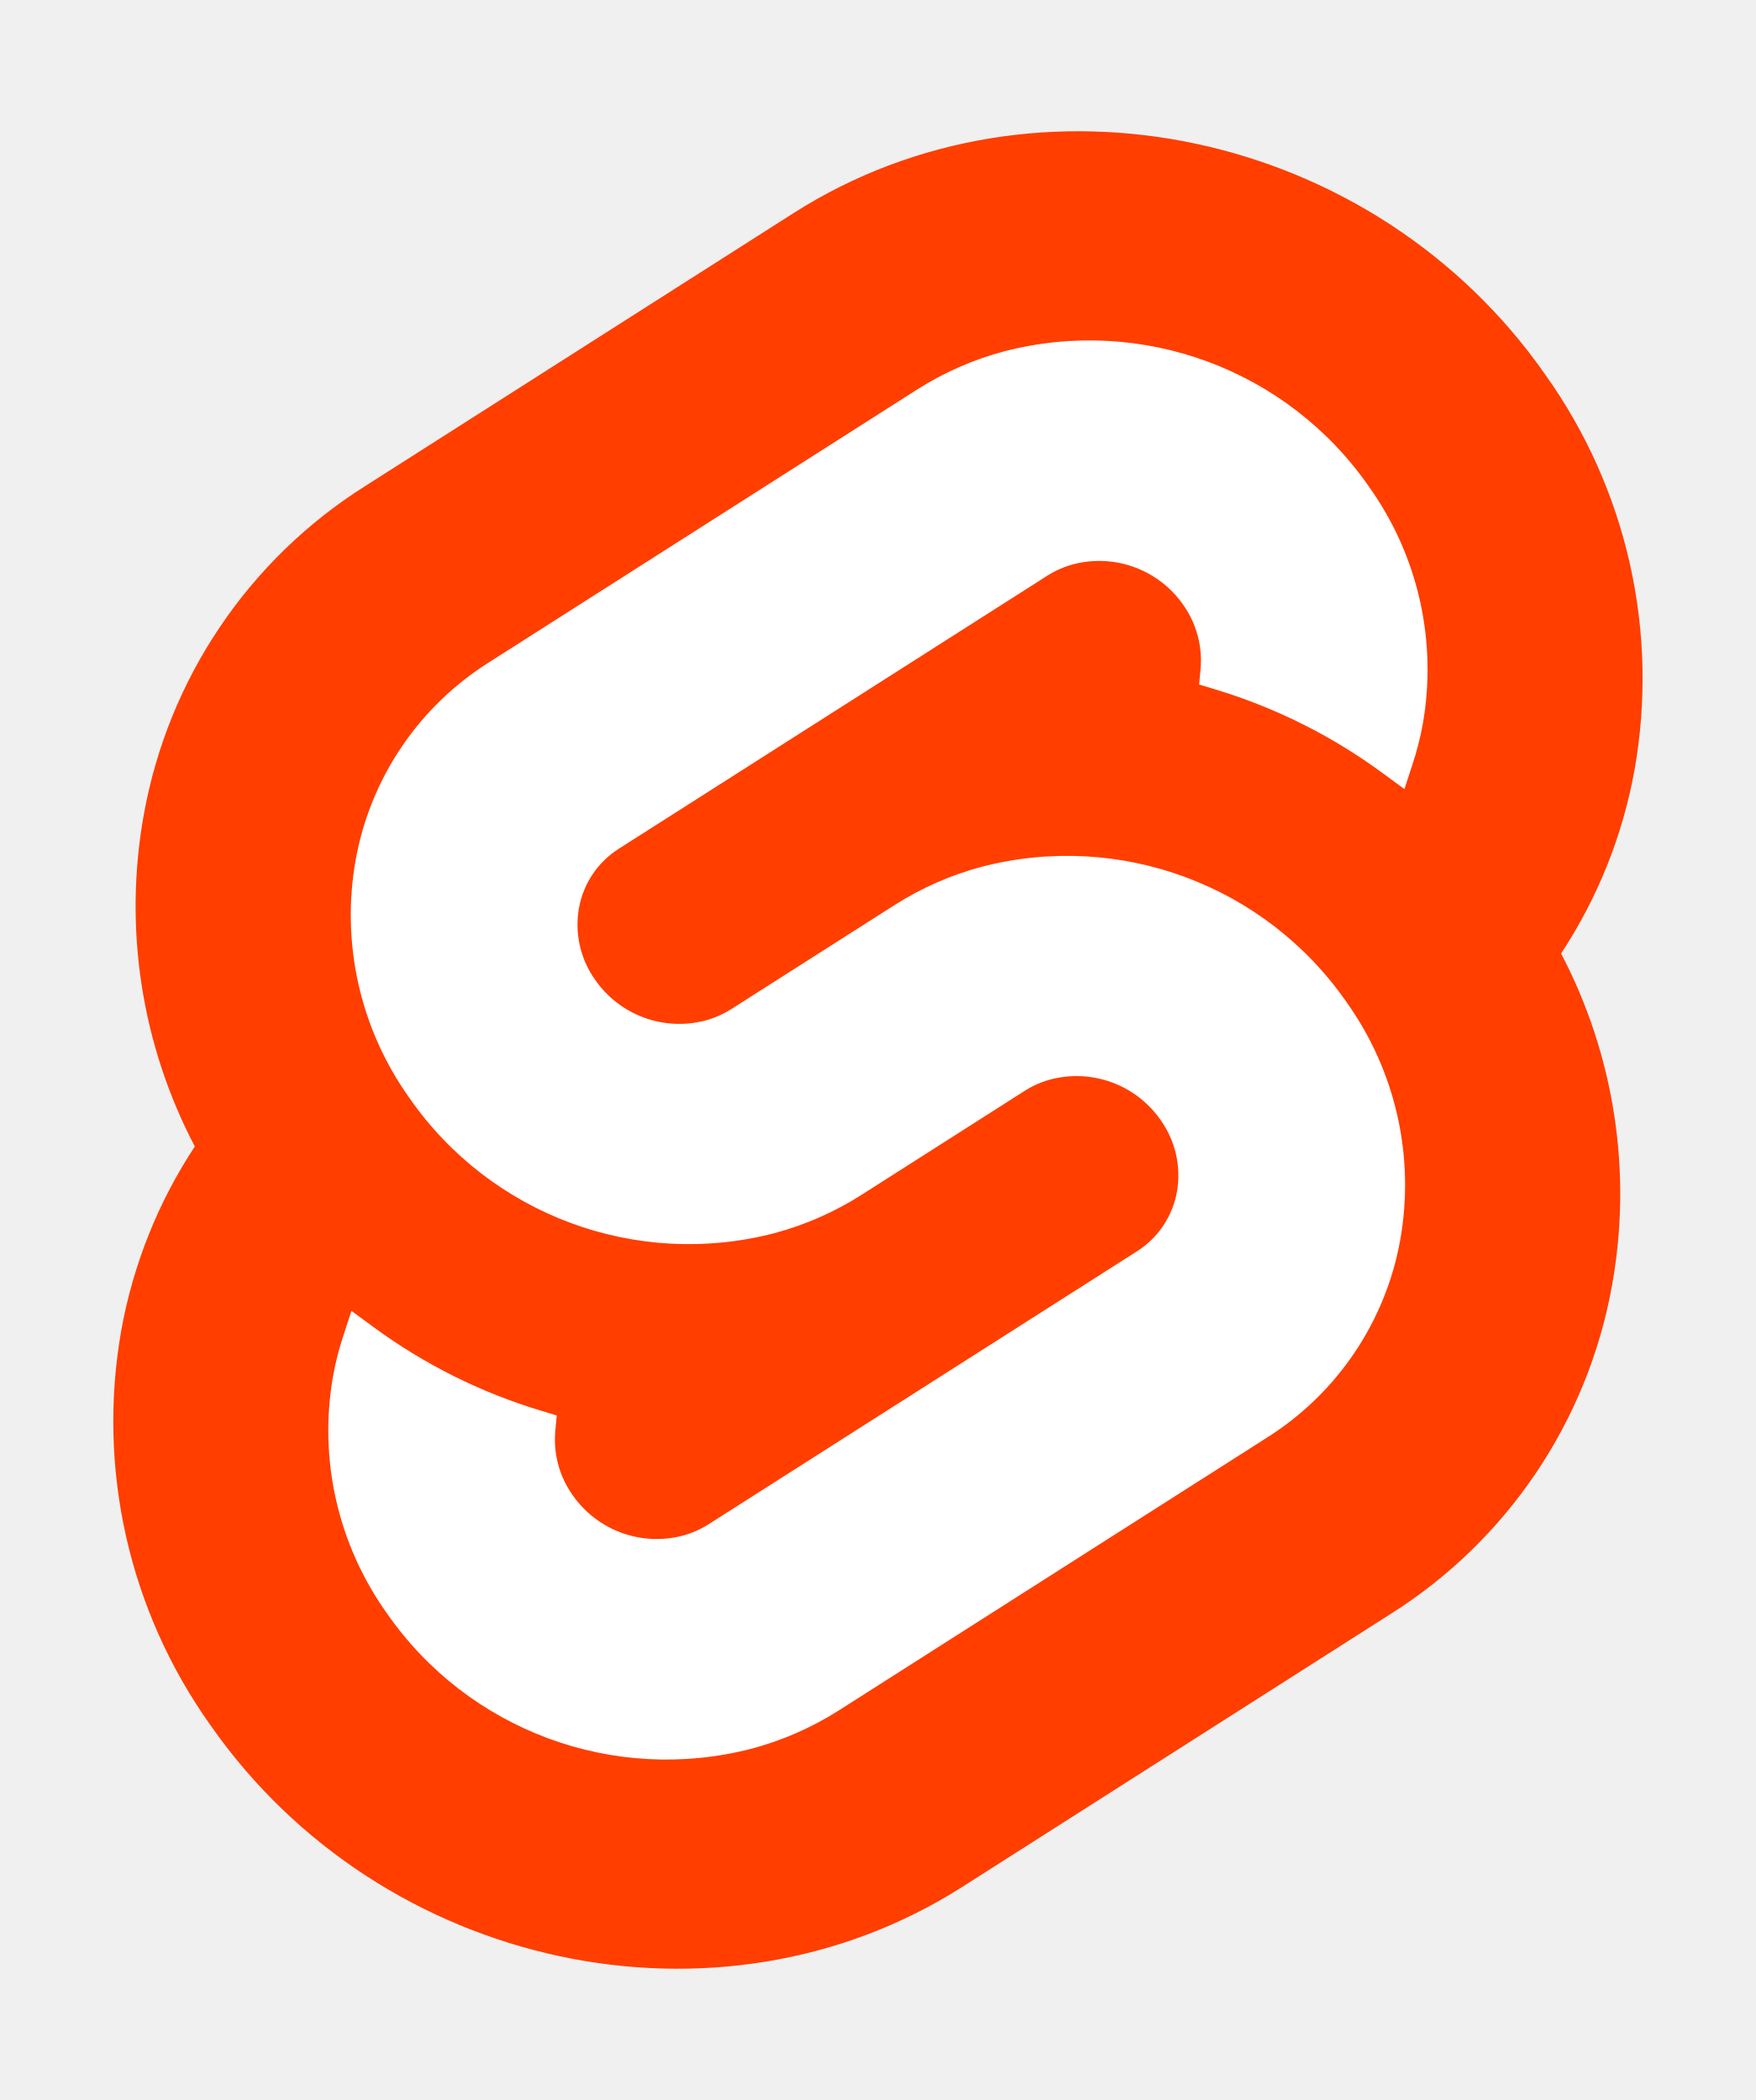
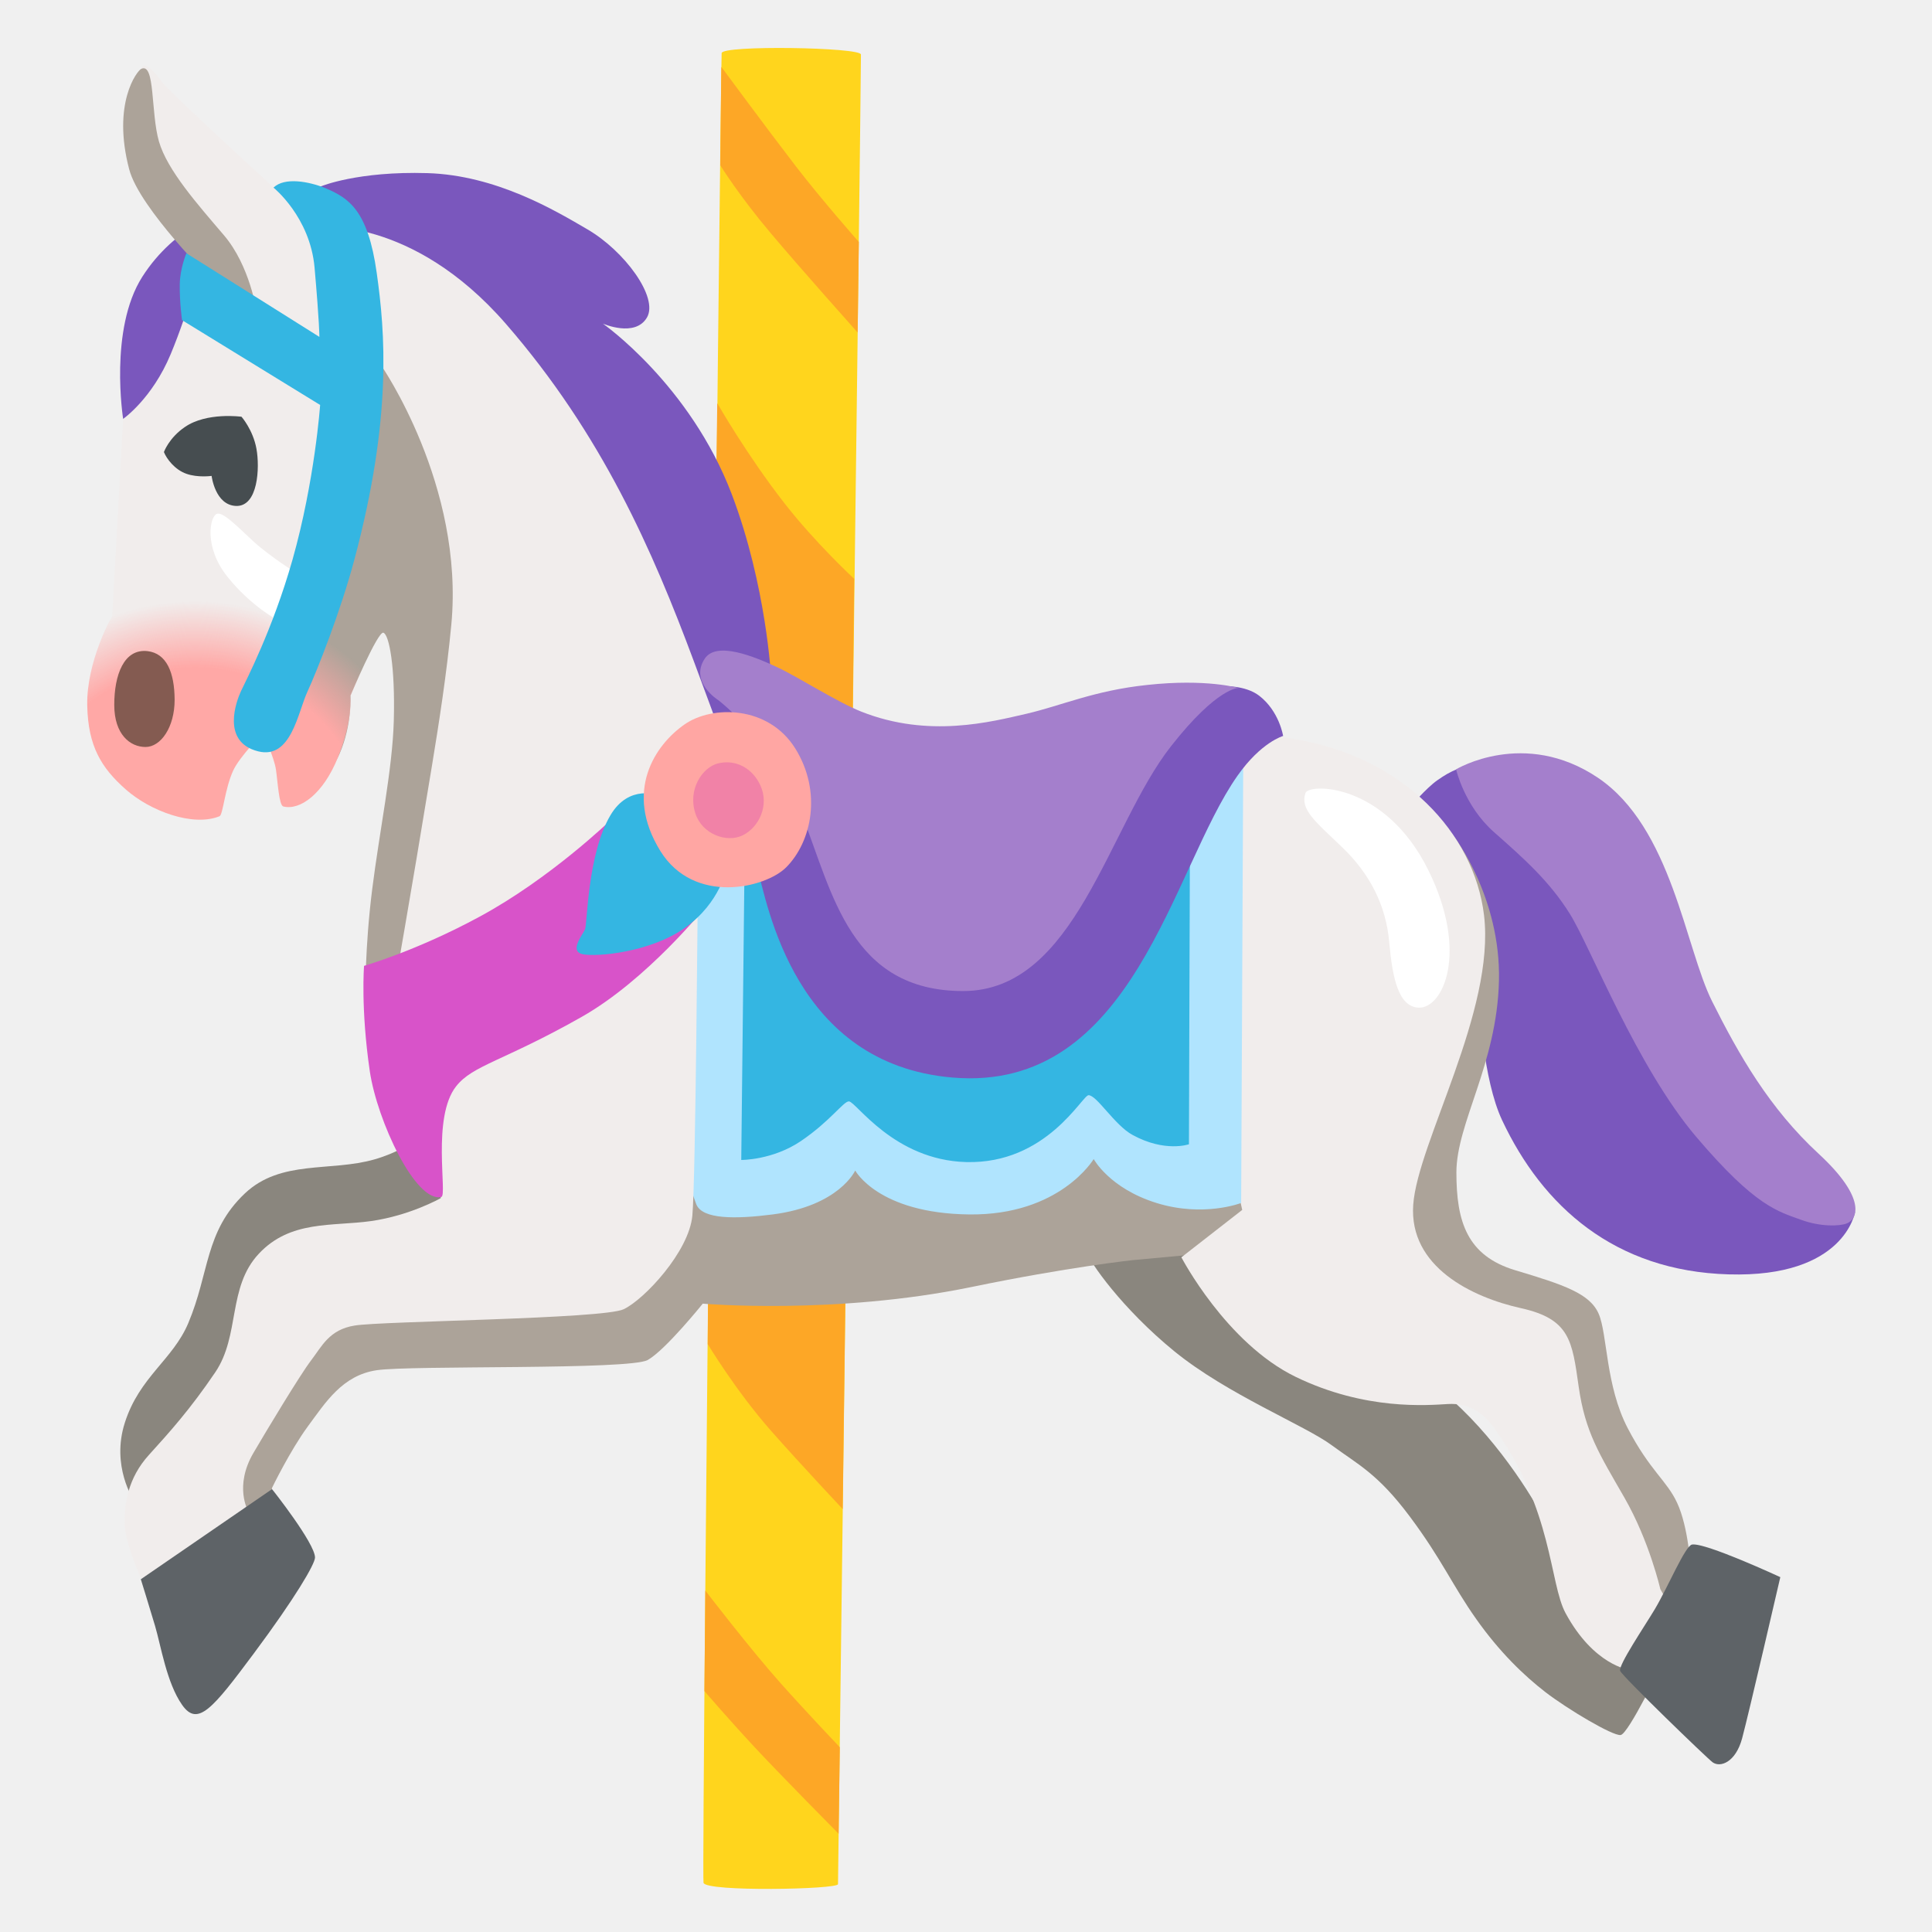
- <svg xmlns="http://www.w3.org/2000/svg" width="107" height="128" viewBox="0 0 107 128">
-   <path d="M94.157 22.819c-10.4-14.885-30.94-19.297-45.792-9.835L22.282 29.608A29.92 29.92 0 0 0 8.764 49.65a31.5 31.5 0 0 0 3.108 20.231 30 30 0 0 0-4.477 11.183 31.9 31.9 0 0 0 5.448 24.116c10.402 14.887 30.942 19.297 45.791 9.835l26.083-16.624A29.92 29.92 0 0 0 98.235 78.35a31.53 31.53 0 0 0-3.105-20.232 30 30 0 0 0 4.474-11.182 31.88 31.88 0 0 0-5.447-24.116" style="fill:#ff3e00" />
-   <path d="M45.817 106.582a20.72 20.72 0 0 1-22.237-8.243 19.17 19.17 0 0 1-3.277-14.503 18 18 0 0 1 .624-2.435l.49-1.498 1.337.981a33.6 33.6 0 0 0 10.203 5.098l.97.294-.09.968a5.85 5.85 0 0 0 1.052 3.878 6.24 6.24 0 0 0 6.695 2.485 5.8 5.8 0 0 0 1.603-.704L69.27 76.28a5.43 5.43 0 0 0 2.45-3.631 5.8 5.8 0 0 0-.987-4.371 6.24 6.24 0 0 0-6.698-2.487 5.7 5.7 0 0 0-1.6.704l-9.953 6.345a19 19 0 0 1-5.296 2.326 20.72 20.72 0 0 1-22.237-8.243 19.17 19.17 0 0 1-3.277-14.502 17.99 17.99 0 0 1 8.13-12.052l26.081-16.623a19 19 0 0 1 5.3-2.329 20.72 20.72 0 0 1 22.237 8.243 19.17 19.17 0 0 1 3.277 14.503 18 18 0 0 1-.624 2.435l-.49 1.498-1.337-.98a33.6 33.6 0 0 0-10.203-5.1l-.97-.294.09-.968a5.86 5.86 0 0 0-1.052-3.878 6.24 6.24 0 0 0-6.696-2.485 5.8 5.8 0 0 0-1.602.704L37.73 51.72a5.42 5.42 0 0 0-2.449 3.63 5.79 5.79 0 0 0 .986 4.372 6.24 6.24 0 0 0 6.698 2.486 5.8 5.8 0 0 0 1.602-.704l9.952-6.342a19 19 0 0 1 5.295-2.328 20.72 20.72 0 0 1 22.237 8.242 19.17 19.17 0 0 1 3.277 14.503 18 18 0 0 1-8.13 12.053l-26.081 16.622a19 19 0 0 1-5.3 2.328" style="fill:#fff" />
+ <svg xmlns="http://www.w3.org/2000/svg" version="1.1" id="Carousel-Horse--Streamline-Noto-Emoji" x="0" y="0" viewBox="0 0 128 128" xml:space="preserve" enable-background="new 0 0 128 128" height="32" width="32">
+   <path d="M47.81 3.52c-.07 1.44-1.35 120.61-1.2 121.22.15.61 8.91.44 8.91.09 0-.77 1.55-120.44 1.52-121.22-.03-.48-9.21-.63-9.23-.09z" fill="#FFD51D" />
+   <path d="M47.79 4.43s3.04 4.12 4.94 6.59c1.7 2.21 4.17 5.01 4.17 5.01l-.08 6s-3.84-4.3-5.78-6.61c-2.1-2.49-3.32-4.47-3.32-4.47l.07-6.52z" fill="#FDA726" />
+   <path d="M47.52 26.71s1.94 3.41 4.46 6.64c2.05 2.63 4.61 5 4.61 5l-.13 11.86-9.23-1.73.29-21.77z" fill="#FDA726" />
+   <path d="m46.92 84.88-.03 4.17s1.84 3.07 4.18 5.73c1.95 2.21 4.76 5.2 4.76 5.2l.19-15.1-3.78-1.85-5.32 1.85z" fill="#FDA726" />
+   <path d="M46.73 105.38s2.95 3.85 5 6.15c1.63 1.83 3.91 4.23 3.91 4.23l-.08 5.73s-3.83-3.87-5.56-5.73c-1.73-1.86-3.33-3.72-3.33-3.72l.06-6.66z" fill="#FDA726" />
+   <path d="M8.85 99.37s-1.5-2.24-.58-5.11c.97-3.04 3.17-4.16 4.2-6.59 1.42-3.36 1.09-6.08 3.75-8.6 2.39-2.26 5.69-1.42 8.6-2.26s4.14-2.59 4.14-2.59l6.79 2.07s-.9 7.56-3.62 7.43-12.09 1.62-12.28 2c-.19.39-8.53 13.51-8.53 13.51l-2.47.14z" fill="#8A867E" />
+   <path d="M72 82.95c.13.58 2.33 3.75 5.82 6.59s8.66 4.91 10.41 6.21c1.75 1.29 3.04 1.87 5.17 4.72s2.84 4.59 4.4 6.79c1.55 2.2 3.17 3.75 4.59 4.85 1.47 1.13 4.46 2.91 4.98 2.84.52-.06 2.78-4.78 2.78-4.78s-6.83-7.78-8.36-10.42c-1.53-2.63-4.59-6.8-7.99-8.75-1.7-.98-12.81-14.83-12.81-14.83L72 82.95z" fill="#8A867E" />
+   <path d="M93.39 53.5s1.11-1.3 1.83-1.8c.91-.64 1.65-1.01 3.09-1.04 1.3-.02 5.3 3.46 5.3 3.46s9.46 17.53 9.49 17.5 6.15 6.98 6.04 6.84c-.11-.15 3.76 1.84 3.76 1.84s-.66 4.36-8.38 4.13c-7.55-.22-12.32-4.51-15-10.21-1.29-2.74-1.49-7.71-1.49-7.71L93.39 53.5z" fill="#7A57BD" />
+   <path d="M96.47 50.97s.54 2.41 2.5 4.15c1.96 1.73 3.68 3.25 5.04 5.43s4.43 10.13 8.37 14.77c3.94 4.64 5.43 4.94 6.96 5.5 1.29.47 2.54.42 3 .24.71-.26 1.38-1.64-1.86-4.63s-5.27-6.53-7.05-10.09c-1.78-3.56-2.67-11.51-7.56-14.81-4.89-3.29-9.4-.56-9.4-.56z" fill="#A47FCC" />
+   <path d="M96.34 55.43s3.1 4.03 2.97 9.55-2.82 9.43-2.82 12.7c0 3.27.71 5.52 3.91 6.48 3.21.96 4.94 1.54 5.52 2.89s.45 4.75 1.92 7.57 2.59 3.47 3.27 4.94c.77 1.64.9 4.36.9 4.36s-1.6 7.76-3.46 4.49c-1.86-3.27-8.28-16.55-10.07-18.09-1.8-1.54-11.42-12.13-11.42-12.7s9.28-22.19 9.28-22.19z" fill="#ACA399" />
+   <path d="m14.21 100.7 3.64.51.17-2.63s1.19-2.46 2.37-4.07c1.19-1.61 2.29-3.39 4.57-3.73 2.29-.34 16.77 0 17.96-.68 1.19-.68 3.64-3.73 3.64-3.73s8.75.76 17.79-1.1c6.44-1.33 10.67-1.78 10.67-1.78l6.35-.59s6.69-2.96 6.52-3.56c-.17-.59-5.17-9.66-5.68-9.4-.51.25-38.71 3.81-39.3 4.49-.59.68-7.54 7.79-7.54 7.79s-15.25 3.98-15.5 4.07c-.25.08-6.61 13.3-6.61 13.3l.95 1.11z" fill="#ACA399" />
+   <path d="M24.21 65.9s-.04-3.11.45-6.99c.47-3.76 1.34-7.93 1.43-11.15.1-3.59-.31-5.72-.69-5.84-.37-.12-2.18 4.16-2.18 4.16s.11 1.94-.72 3.85c-.98 2.25-2.54 1.45-2.54 1.45l-1.85-6.28 3.61-9.97 1.93-13.58 6.42 4.55 4.3 17.14-1.5 16.26-4.31 8.1-4.35-1.7z" fill="#ACA399" />
+   <path d="m81.8 48.43-4.21 10.12 4.71 21.61-4.03 3.14s2.96 5.68 7.57 7.92c4.62 2.24 8.73 1.88 10.1 1.8 1.37-.07 2.29.52 3.1 1.66 3.84 5.35 3.61 10.2 4.68 12.19 1.87 3.46 4.19 3.75 4.19 3.75s4.18-1.52 4.04-1.8c-.14-.29-1.95-3.54-1.95-3.54s-.72-3.17-2.38-6.06c-1.66-2.89-2.6-4.33-3.03-7.36-.43-3.03-.58-4.47-3.82-5.19-3.25-.72-7.43-2.74-7.14-6.85.29-4.11 5.45-12.85 4.69-19.19-.65-5.41-5.34-10.53-12.7-11.69-2.03-.32-3.82-.51-3.82-.51z" fill="#F1EDEC" />
+   <path d="M112.1 102.33c-.45.08-1.59 2.81-2.45 4.26-.68 1.14-2.45 3.75-2.31 4.11.14.36 5.78 5.81 6.13 6.06.51.36 1.52 0 1.95-1.59s2.53-10.68 2.53-10.68-4.98-2.31-5.85-2.16z" fill="#5E6367" />
+   <path d="M86.49 52.54c-.37 1.1.65 1.88 2.45 3.61 1.8 1.73 2.89 3.82 3.1 6.28.22 2.45.63 4.27 1.95 4.33 1.59.07 3.35-3.61.65-9.09-2.88-5.85-7.93-5.78-8.15-5.13z" fill="#FFFFFF" />
+   <path d="m82.37 49.9-.14 29.8s-2.49.97-5.61 0-4.16-2.91-4.16-2.91-2.22 3.74-8.25 3.67c-6.03-.07-7.55-2.91-7.55-2.91s-1.05 2.34-5.47 2.91c-2.5.32-4.63.32-5.05-.65-.42-.97-7.41-22.65-7.41-22.65l23.68-6.15 19.96-1.11z" fill="#B0E4FE" />
+   <path d="m49.32 57.87-.21 18.98s2.07.02 3.95-1.25c1.96-1.33 2.84-2.66 3.19-2.63.48.04 2.98 3.89 7.76 4.02 5.34.14 7.69-4.43 8.11-4.43.55 0 1.72 1.98 2.91 2.63 2.15 1.18 3.74.62 3.74.62l.07-21.55-29.52 3.61z" fill="#34B6E2" />
+   <path d="M8.16 27.76s-.95-5.93 1.26-9.41 5.61-4.43 5.61-4.43l6.25-1.58s2.42-1.01 7.04-.87c4.56.14 8.47 2.48 10.59 3.72 2.45 1.42 4.74 4.51 3.95 5.85-.79 1.34-2.92.4-2.92.4s5.77 4.03 8.54 11.3c2.3 6.05 2.61 12.17 2.61 12.17l7.43 11.62 22.45-11.07s1.51-.09 2.45.63c1.34 1.03 1.59 2.67 1.59 2.67s-1.45.4-3.02 2.63c-4.35 6.17-6.88 21.03-18.89 20-10.44-.89-12.25-11.38-12.97-14.07-.71-2.69-10.06-11.26-10.06-11.26L31.16 25.7l-9.41-8.62-10.2 10.04-3.39.64z" fill="#7A57BD" />
+   <path d="M29.2 79.38s-2.02 1.15-4.62 1.52c-2.6.36-5.34-.07-7.43 2.16s-1.23 5.41-2.89 7.86c-1.66 2.45-3.03 3.97-4.4 5.48s-1.66 3.25-1.59 4.69c.07 1.44 1.3 3.97 1.3 3.97l6.93-.51-.07-4.47s-.93-1.61.36-3.82c.83-1.42 3.1-5.19 3.82-6.13.72-.94 1.2-2.04 2.89-2.31 1.83-.3 16.45-.43 17.82-1.08 1.37-.65 4.33-3.82 4.55-6.2.22-2.38.36-21.72.36-21.72l1.35-10.65s-.79-2.16-1.6-4.33c-2.74-7.36-6.1-15.06-12.46-22.38-6.25-7.19-12.54-6.43-12.54-6.43s-9.74-8.87-10.25-9.6-1.22-1.44-1.37-.87.29 6.78.29 6.78l3.61 6.2s-.72 2.96-1.95 5.92-3.15 4.29-3.15 4.29l-.73 13.12s-1.53 2.39-1.58 5.5c-.05 3.06 12.15-.32 12.2-.58s4.17-11.48 4.12-12.05c-.05-.57 3.07-9.55 3.07-9.55s5.54 7.96 4.66 17.21c-.3 3.2-.83 6.59-1.28 9.32-1.47 8.98-2.55 15.03-2.55 15.03l3.13 11.23 0 2.4z" fill="#F1EDEC" />
+   <path d="M20.87 103.19c0 .43-1.31 2.67-4.05 6.35s-3.72 4.88-4.75 3.42c-1.03-1.46-1.41-3.94-1.8-5.25-.35-1.18-.94-3.08-.94-3.08l8.69-5.97c.01 0 2.85 3.59 2.85 4.53z" fill="#5E6367" />
+   <path d="M14.35 34.05c-.45.2-.85 2.19.71 4.15 1.56 1.96 3.35 2.9 3.35 2.9l1.38-3.03s-1.91-1.2-2.99-2.19c-1.11-1.03-2.05-2.01-2.45-1.83z" fill="#FFFFFF" />
+   <path d="M9.36 4.56c-.28.13-1.95 2.29-.8 6.66.68 2.59 5.54 7.39 5.54 7.39l2.9 2.03s-.43-3.02-2.16-5.05-3.76-4.31-4.31-6.22-.24-5.24-1.17-4.81z" fill="#ACA399" />
+   <radialGradient id="SVGID_1_" cx="12.919" cy="55.814" r="17.49" gradientUnits="userSpaceOnUse">
+     <stop offset=".662" stop-color="#FFA8A6" />
+     <stop offset=".914" stop-color="#FFA8A6" stop-opacity="0" />
+   </radialGradient>
+   <path d="M7.4 40.86s-1.69 2.99-1.62 5.9c.06 2.66.91 4.09 2.55 5.54 1.63 1.44 4.45 2.49 6.21 1.78.24-.1.34-1.78.91-3.03.44-.95 1.97-2.48 1.97-2.48s.74 1.6.86 2.4c.12.8.2 2.39.49 2.46 1.11.28 2.64-.83 3.61-3.23 1.04-2.57.83-4.07.83-4.07l1.66-3.8s-.86-6.65-6.53-8.19c-5.67-1.54-10.63 1.3-10.63 1.3l-.31 5.42z" fill="url(#SVGID_1_)" />
+   <path d="M9.78 43.14c-1.58-.18-2.21 1.59-2.21 3.56s1.06 2.79 2.07 2.79 1.93-1.3 1.93-3.13c-.01-1.82-.54-3.07-1.79-3.22z" fill="#845B51" />
+   <path d="M10.86 29.95c.18.45.72 1.17 1.49 1.44s1.67.14 1.67.14.23 1.94 1.62 1.99c1.46.05 1.58-2.53 1.35-3.79-.23-1.26-.99-2.12-.99-2.12s-2.3-.32-3.75.68c-1.06.72-1.39 1.66-1.39 1.66z" fill="#464D50" />
+   <path d="M18.12 12.43s2.42 1.94 2.72 5.29c.33 3.75.32 4.6.32 4.6l-8.81-5.54s-.42.97-.44 2.05c-.02 1.17.15 2.38.15 2.38l9.15 5.62s-.35 5.01-1.83 10.25c-1.31 4.62-3.11 8.06-3.41 8.7s-1.35 3.38 1.14 4c2.18.54 2.62-2.57 3.26-3.96s2.19-5.3 3.11-8.75c2.52-9.44 2.03-15.08 1.48-18.98-.58-4.17-1.86-4.97-3.39-5.62-1.1-.45-2.72-.75-3.45-.04z" fill="#34B6E2" />
+   <path d="M24.12 63.99s-.23 2.8.38 6.98c.49 3.31 3.05 8.74 4.74 8.33.41-.1-.65-5.27.98-7.33 1.11-1.41 3.13-1.66 8.32-4.6 4.34-2.46 8.19-7.27 8.19-7.27l-.81-7.1-5.47 1.34s-4 3.87-8.69 6.4c-4.17 2.26-7.64 3.25-7.64 3.25z" fill="#D853C9" />
+   <path d="M43.64 52.69c-.03.01-1.95-.77-3.19 1.31-1.53 2.57-1.54 7.22-1.69 7.57-.15.35-1.08 1.46-.15 1.65.92.19 4.5-.12 6.8-1.77 2.31-1.65 2.73-3.92 2.73-3.92l-4.5-4.84z" fill="#34B6E2" />
+   <path d="M82.06 45.58s-1.39-.07-4.47 3.85c-4.18 5.31-6.32 16.23-13.78 16.23s-8.65-6.5-10.62-11.52-5.61-7.76-5.61-7.76-1.91-1.19-.89-2.74c.78-1.19 3.32-.12 4.75.54s4.01 2.33 5.63 2.97c4.47 1.77 8.6.67 10.93.14 2.33-.54 4.49-1.54 8-1.91 3.92-.43 6.06.2 6.06.2z" fill="#A47FCC" />
+   <path d="M45.36 47.99c-1.95 1.35-4.05 4.44-1.61 8.39 2.23 3.6 6.97 2.45 8.33 1.09 1.71-1.71 2.39-5.02.61-7.88s-5.51-2.87-7.33-1.6z" fill="#FFA6A3" />
+   <path d="M47.56 50.58c-1.03.26-2.01 1.73-1.49 3.31.45 1.39 2.08 1.96 3.12 1.46 1.1-.53 1.8-2.01 1.18-3.33-.51-1.11-1.62-1.74-2.81-1.44z" fill="#F182A7" />
</svg>
